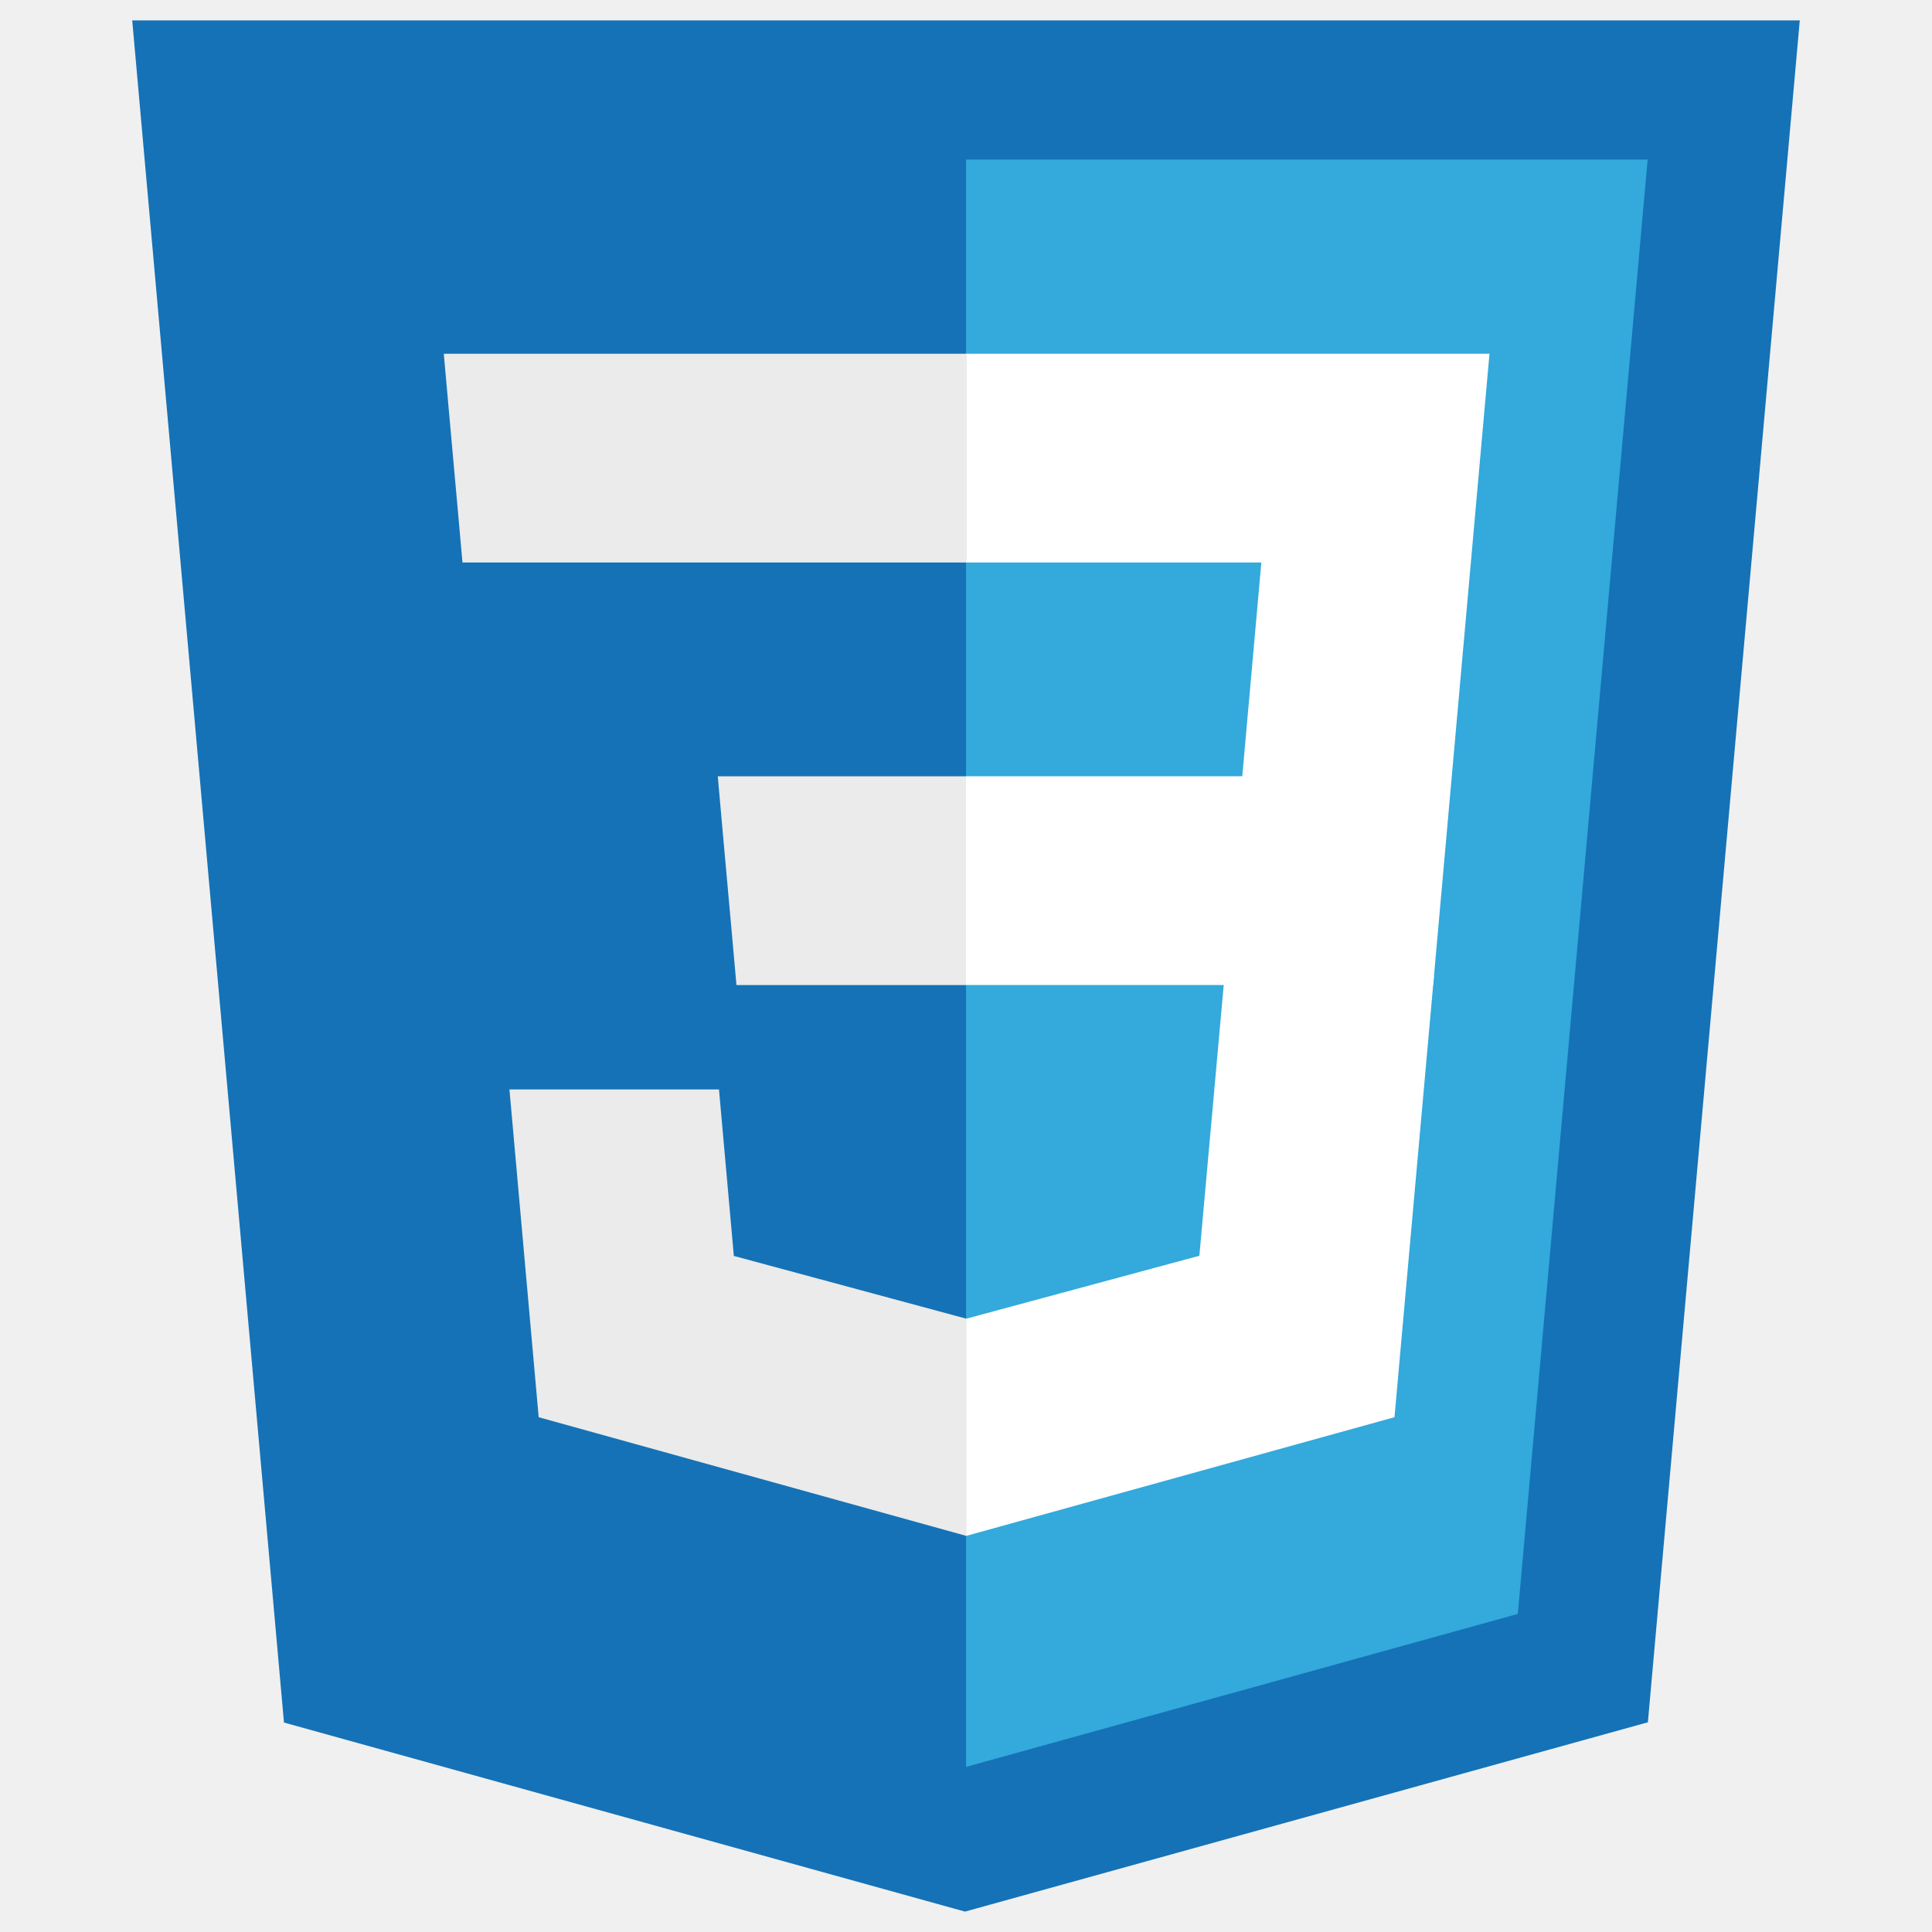
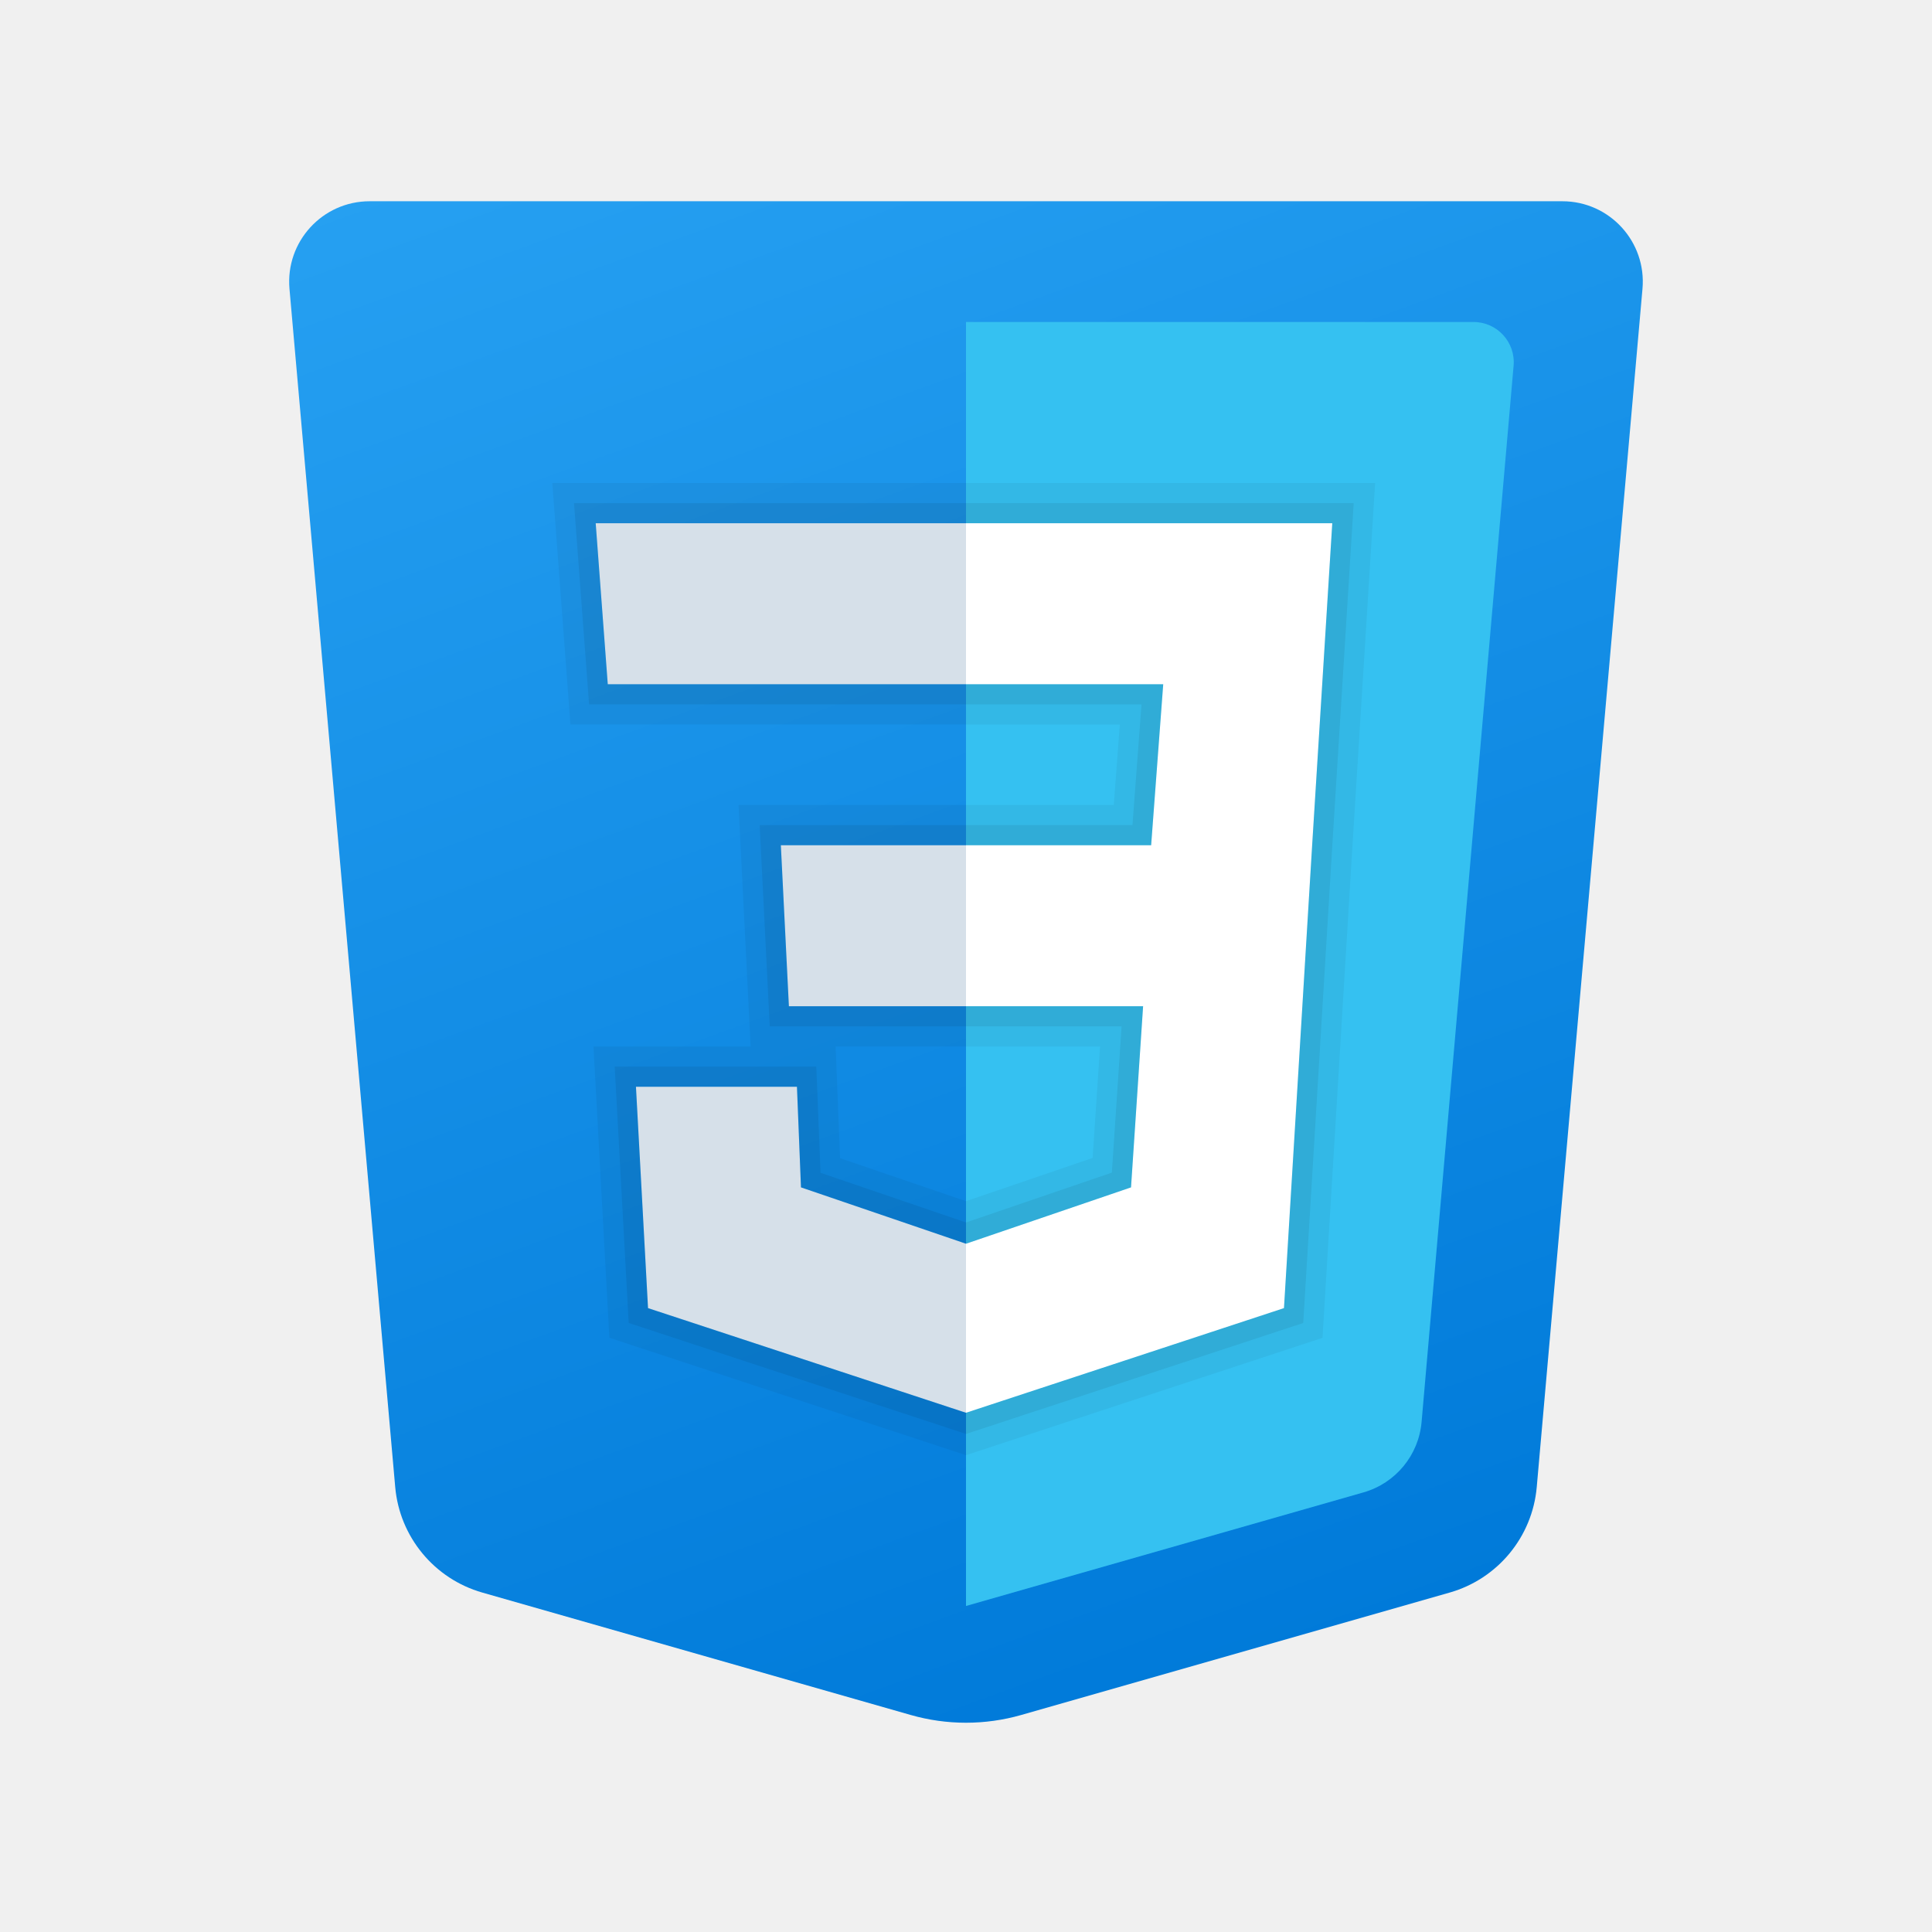
- <svg xmlns="http://www.w3.org/2000/svg" viewBox="0 0 128 128">
-   <path fill="#1572B6" d="M18.814 114.123L8.76 1.352h110.48l-10.064 112.754-45.243 12.543-45.119-12.526z" />
-   <path fill="#33A9DC" d="M64.001 117.062l36.559-10.136 8.601-96.354h-45.16v106.49z" />
-   <path fill="#fff" d="M64.001 51.429h18.302l1.264-14.163H64.001V23.435h34.682l-.332 3.711-3.4 38.114h-30.95V51.429z" />
-   <path fill="#EBEBEB" d="M64.083 87.349l-.061.018-15.403-4.159-.985-11.031H33.752l1.937 21.717 28.331 7.863.063-.018v-14.39z" />
-   <path fill="#fff" d="M81.127 64.675l-1.666 18.522-15.426 4.164v14.39l28.354-7.858.208-2.337 2.406-26.881H81.127z" />
-   <path fill="#EBEBEB" d="M64.048 23.435v13.831H30.64l-.277-3.108-.63-7.012-.331-3.711h34.646zm-.047 27.996v13.831H48.792l-.277-3.108-.631-7.012-.33-3.711h16.447z" />
+ <svg xmlns="http://www.w3.org/2000/svg" viewBox="0 0 48 48" width="50px" height="50px">
+   <linearGradient id="TQDriqswrKwPOniLrPT12a" x1="16.33" x2="32.293" y1="-2.748" y2="41.109" gradientUnits="userSpaceOnUse">
+     <stop offset="0" stop-color="#2aa4f4" />
+     <stop offset="1" stop-color="#007ad9" />
+   </linearGradient>
+   <path fill="url(#TQDriqswrKwPOniLrPT12a)" d="M7.192,7.176l2.627,29.77c0.109,1.237,0.97,2.28,2.164,2.621l10.643,3.041 c0.898,0.257,1.849,0.257,2.747,0l10.643-3.041c1.194-0.341,2.055-1.383,2.164-2.621l2.627-29.77C40.911,6.006,39.99,5,38.816,5 H9.184C8.01,5,7.089,6.006,7.192,7.176z" />
+   <path fill="#35c1f1" d="M24,8v31.9l9.876-2.822c0.797-0.228,1.371-0.924,1.443-1.749l2.286-26.242 C37.656,8.502,37.196,8,36.609,8H24z" />
+   <path fill="#fff" d="M33.1,13H24v4h4.9l-0.3,4H24v4h4.4l-0.3,4.5L24,30.9v4.2l7.9-2.6L32.6,21l0,0L33.1,13z" />
+   <path fill="#d6e0e9" d="M24,13v4h-8.9l-0.3-4H24z M19.4,21l0.2,4H24v-4H19.4z M19.8,27h-4l0.3,5.5l7.9,2.6v-4.2l-4.1-1.4 L19.8,27z" />
+   <path d="M33.1,13l-0.5,8l-0.7,11.5L24,35.1l-7.9-2.6L15.8,27h4l0.1,2.5l4.1,1.4l4.1-1.4l0.3-4.5H24h-4.4l-0.2-4H24h4.6l0.3-4H24 h-8.9l-0.3-4H24H33.1 M34.164,12H33.1H24h-9.2h-1.078l0.081,1.075l0.3,4L14.172,18H15.1H24h3.822l-0.15,2H24h-4.6h-1.051 l0.052,1.05l0.2,4L18.649,26H15.8h-1.056l0.058,1.054l0.3,5.5l0.037,0.682l0.649,0.214l7.9,2.6L24,36.153l0.313-0.103l7.9-2.6 l0.644-0.212l0.041-0.677l0.7-11.5l0.5-7.998L34.164,12L34.164,12z M20.761,26H24h3.331l-0.185,2.769L24,29.843l-3.128-1.068 l-0.073-1.815L20.761,26L20.761,26z" opacity=".05" />
+   <path d="M33.1,13l-0.5,8l-0.7,11.5L24,35.1l-7.9-2.6L15.8,27h4l0.1,2.5l4.1,1.4l4.1-1.4l0.3-4.5H24h-4.4l-0.2-4H24h4.6l0.3-4H24 h-8.9l-0.3-4H24H33.1 M33.632,12.5H33.1H24h-9.2h-0.539l0.04,0.537l0.3,4l0.035,0.463H15.1H24h4.361l-0.225,3H24h-4.6h-0.526 l0.026,0.525l0.2,4l0.024,0.475H19.6H24h3.866l-0.242,3.634L24,30.372l-3.614-1.234L20.3,26.98L20.28,26.5H19.8h-4h-0.528 l0.029,0.527l0.3,5.5l0.019,0.341l0.324,0.107l7.9,2.6L24,35.626l0.156-0.051l7.9-2.6l0.322-0.106l0.021-0.339l0.7-11.5l0.5-7.999 L33.632,12.5L33.632,12.5z" opacity=".07" />
</svg>
